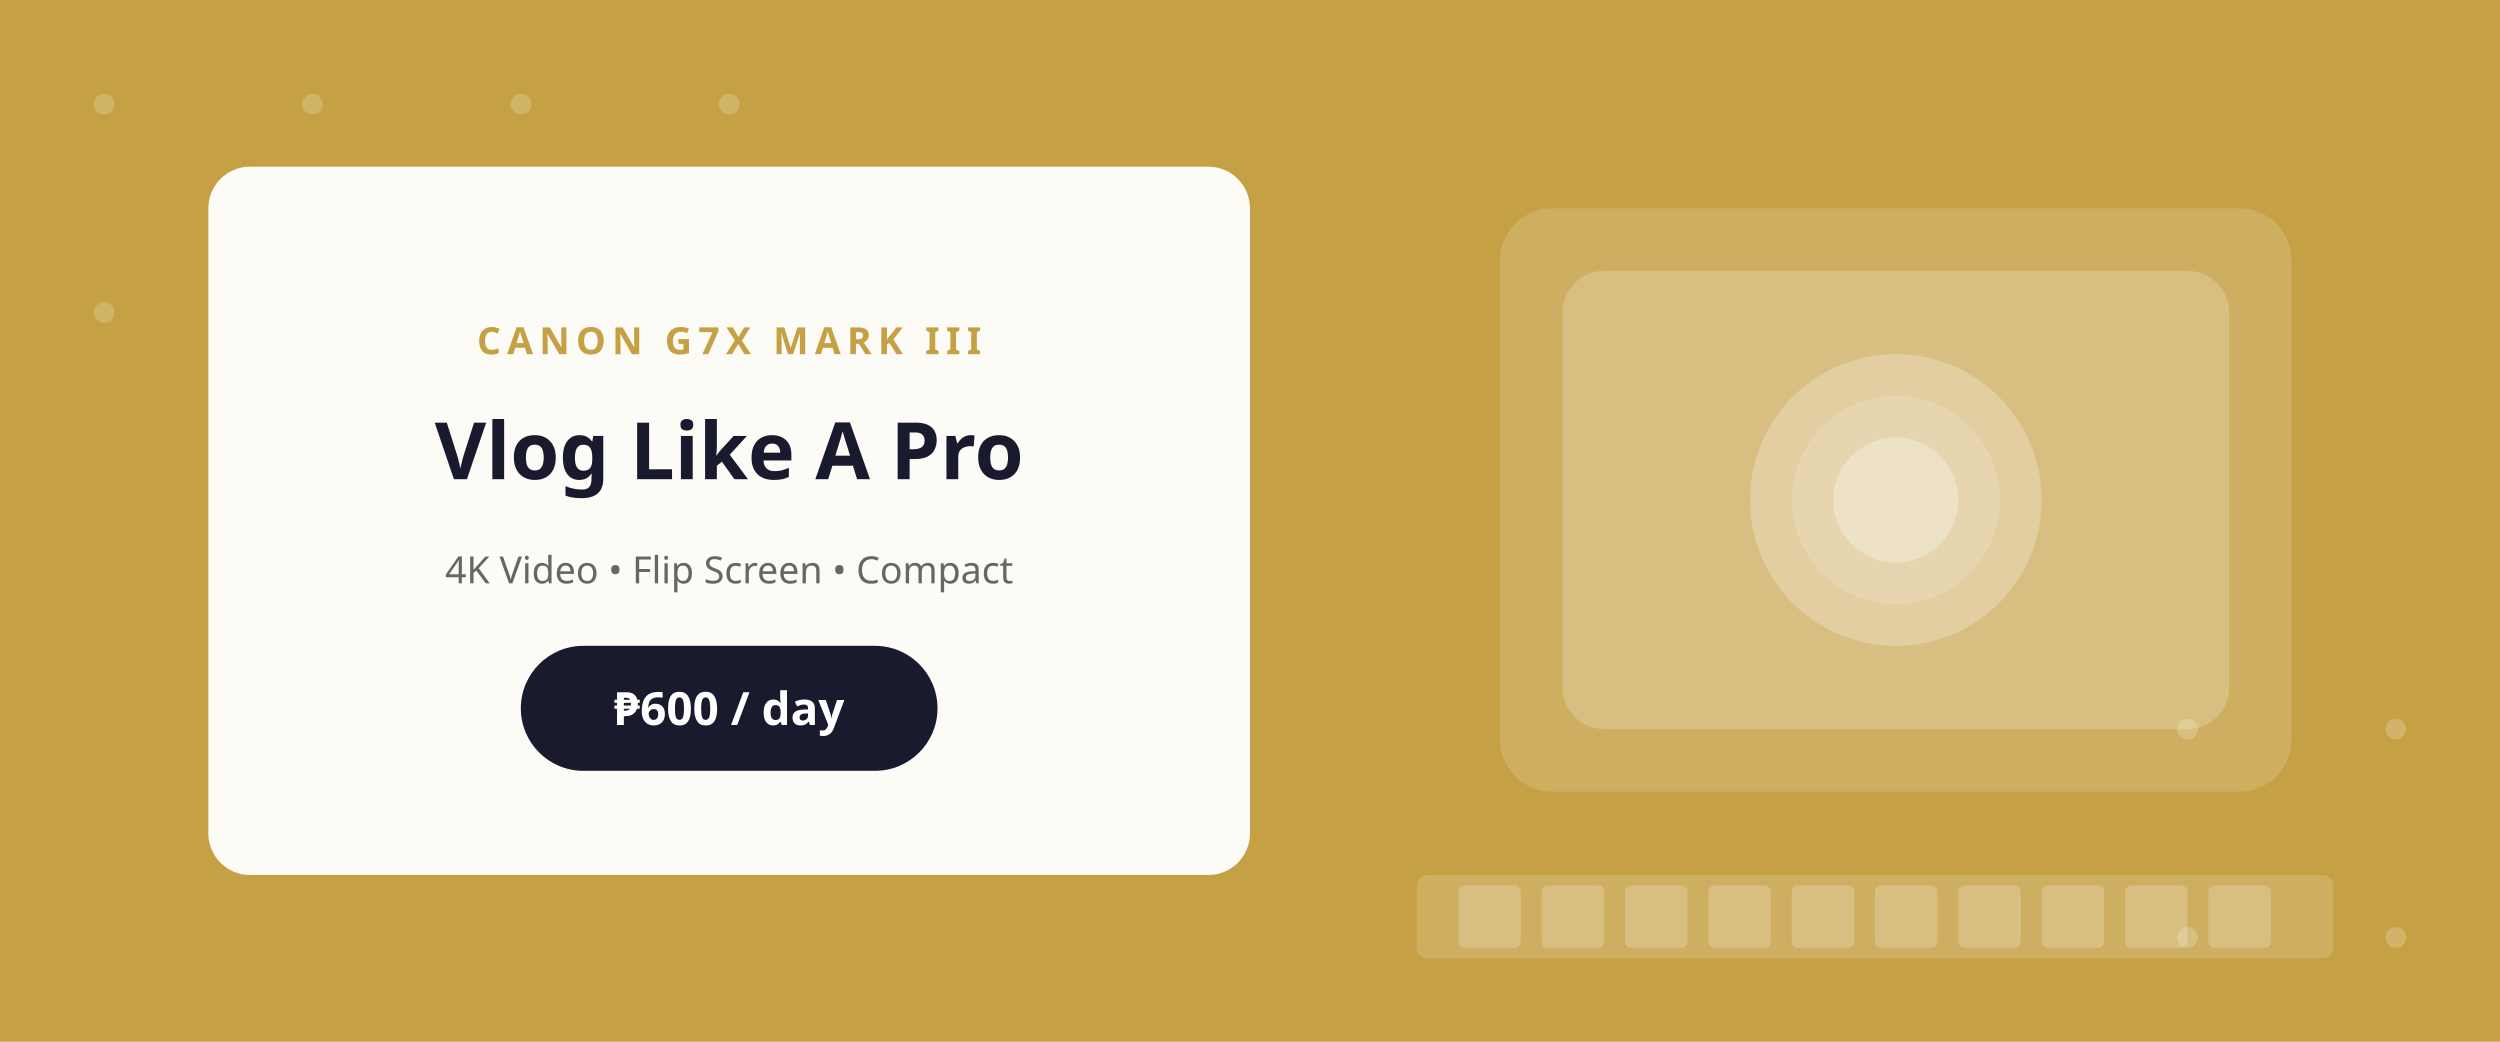
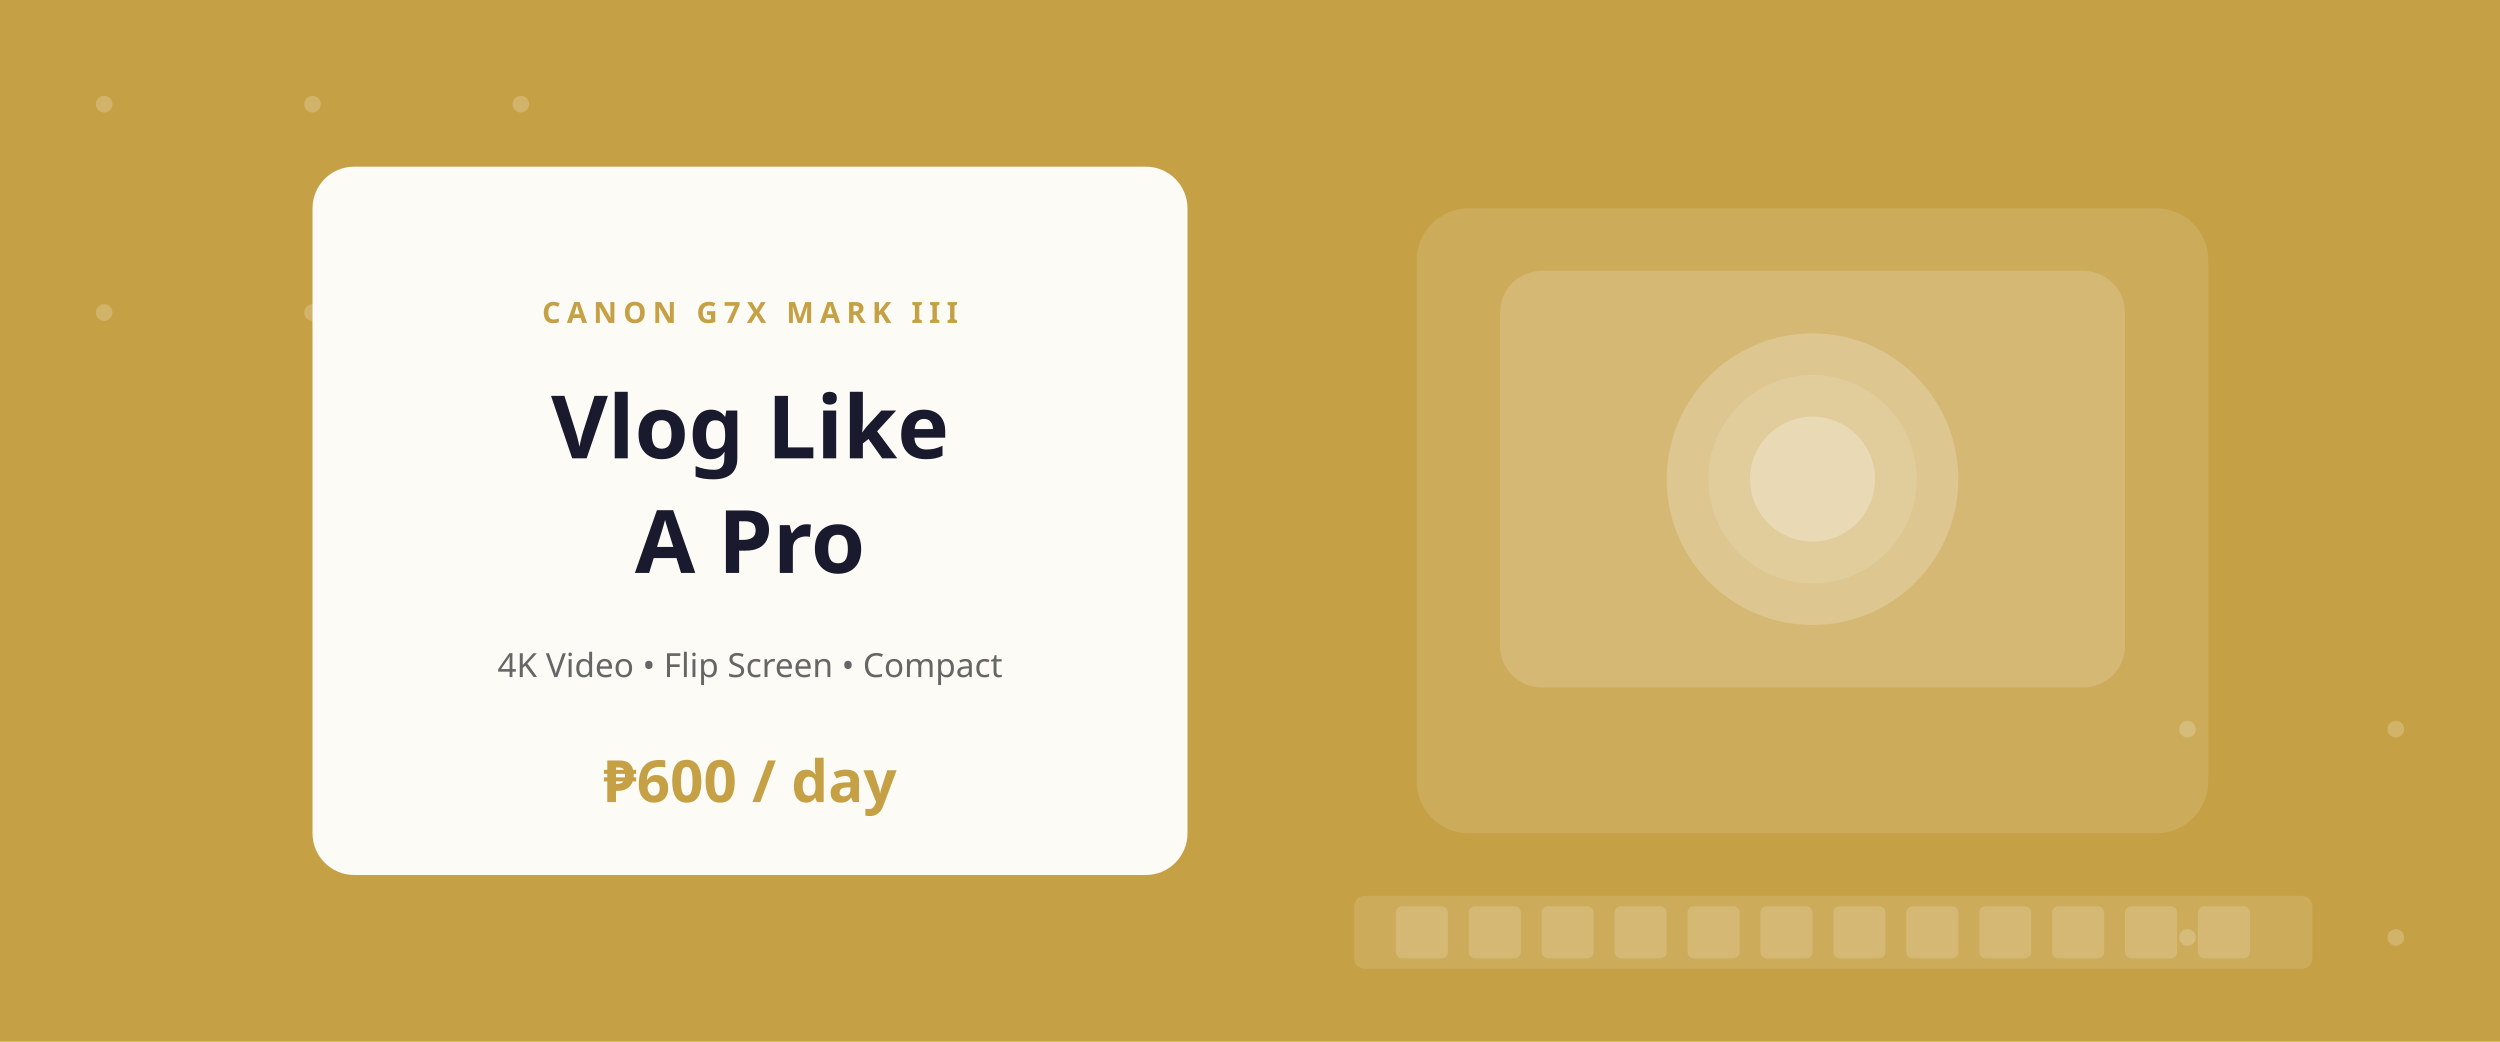
<svg xmlns="http://www.w3.org/2000/svg" viewBox="0 0 1200 500" fill="none">
  <defs>
    <linearGradient id="bg2" x1="0" y1="0" x2="1200" y2="500">
      <stop offset="0%" stop-color="#C5A044" />
      <stop offset="50%" stop-color="#D4B66A" />
      <stop offset="100%" stop-color="#A6852E" />
    </linearGradient>
  </defs>
  <rect width="1200" height="500" fill="url(#bg2)" />
-   <circle cx="50" cy="50" r="5" fill="white" opacity="0.2" />
-   <circle cx="150" cy="50" r="5" fill="white" opacity="0.2" />
-   <circle cx="250" cy="50" r="5" fill="white" opacity="0.2" />
-   <circle cx="350" cy="50" r="5" fill="white" opacity="0.2" />
-   <circle cx="50" cy="150" r="5" fill="white" opacity="0.2" />
-   <circle cx="150" cy="150" r="5" fill="white" opacity="0.2" />
-   <circle cx="1050" cy="350" r="5" fill="white" opacity="0.2" />
-   <circle cx="1150" cy="350" r="5" fill="white" opacity="0.2" />
-   <circle cx="1050" cy="450" r="5" fill="white" opacity="0.2" />
-   <circle cx="1150" cy="450" r="5" fill="white" opacity="0.2" />
-   <rect x="100" y="80" width="500" height="340" rx="20" fill="white" opacity="0.95" />
-   <text x="350" y="170" text-anchor="middle" font-family="system-ui" font-size="18" font-weight="bold" fill="#C5A044" letter-spacing="3">CANON G7X MARK III</text>
-   <text x="350" y="230" text-anchor="middle" font-family="system-ui" font-size="38" font-weight="bold" fill="#1a1a2e">Vlog Like A Pro</text>
-   <text x="350" y="280" text-anchor="middle" font-family="system-ui" font-size="18" fill="#666">4K Video • Flip Screen • Compact</text>
-   <rect x="250" y="310" width="200" height="60" rx="30" fill="#1a1a2e" />
-   <text x="350" y="348" text-anchor="middle" font-family="system-ui" font-size="22" font-weight="bold" fill="white">₱600 / day</text>
-   <rect x="720" y="100" width="380" height="280" rx="25" fill="white" opacity="0.15" />
-   <rect x="750" y="130" width="320" height="220" rx="20" fill="white" opacity="0.2" />
-   <circle cx="910" cy="240" r="70" fill="white" opacity="0.25" />
-   <circle cx="910" cy="240" r="50" fill="white" opacity="0.15" />
-   <circle cx="910" cy="240" r="30" fill="white" opacity="0.3" />
-   <rect x="680" y="420" width="440" height="40" rx="5" fill="white" opacity="0.15" />
-   <rect x="700" y="425" width="30" height="30" rx="3" fill="white" opacity="0.2" />
-   <rect x="740" y="425" width="30" height="30" rx="3" fill="white" opacity="0.2" />
-   <rect x="780" y="425" width="30" height="30" rx="3" fill="white" opacity="0.2" />
-   <rect x="820" y="425" width="30" height="30" rx="3" fill="white" opacity="0.2" />
-   <rect x="860" y="425" width="30" height="30" rx="3" fill="white" opacity="0.2" />
-   <rect x="900" y="425" width="30" height="30" rx="3" fill="white" opacity="0.2" />
-   <rect x="940" y="425" width="30" height="30" rx="3" fill="white" opacity="0.2" />
-   <rect x="980" y="425" width="30" height="30" rx="3" fill="white" opacity="0.2" />
-   <rect x="1020" y="425" width="30" height="30" rx="3" fill="white" opacity="0.2" />
-   <rect x="1060" y="425" width="30" height="30" rx="3" fill="white" opacity="0.2" />
+   <g opacity="0.2">
+     <circle cx="50" cy="50" r="4" fill="white" />
+     <circle cx="150" cy="50" r="4" fill="white" />
+     <circle cx="250" cy="50" r="4" fill="white" />
+     <circle cx="50" cy="150" r="4" fill="white" />
+     <circle cx="150" cy="150" r="4" fill="white" />
+     <circle cx="1050" cy="350" r="4" fill="white" />
+     <circle cx="1150" cy="350" r="4" fill="white" />
+     <circle cx="1050" cy="450" r="4" fill="white" />
+     <circle cx="1150" cy="450" r="4" fill="white" />
+   </g>
+   <rect x="150" y="80" width="420" height="340" rx="20" fill="white" opacity="0.95" />
+   <text x="360" y="155" text-anchor="middle" font-family="system-ui, sans-serif" font-size="14" font-weight="700" fill="#C5A044" letter-spacing="3">CANON G7X MARK III</text>
+   <text x="360" y="220" text-anchor="middle" font-family="system-ui, sans-serif" font-size="42" font-weight="800" fill="#1a1a2e">Vlog Like</text>
+   <text x="360" y="275" text-anchor="middle" font-family="system-ui, sans-serif" font-size="42" font-weight="800" fill="#1a1a2e">A Pro</text>
+   <text x="360" y="325" text-anchor="middle" font-family="system-ui, sans-serif" font-size="16" fill="#666">4K Video • Flip Screen • Compact</text>
+   <text x="360" y="385" text-anchor="middle" font-family="system-ui, sans-serif" font-size="28" font-weight="700" fill="#C5A044">₱600 / day</text>
+   <rect x="680" y="100" width="380" height="300" rx="25" fill="white" opacity="0.12" />
+   <rect x="720" y="130" width="300" height="200" rx="20" fill="white" opacity="0.15" />
+   <circle cx="870" cy="230" r="70" fill="white" opacity="0.2" />
+   <circle cx="870" cy="230" r="50" fill="white" opacity="0.12" />
+   <circle cx="870" cy="230" r="30" fill="white" opacity="0.25" />
+   <rect x="650" y="430" width="460" height="35" rx="5" fill="white" opacity="0.12" />
+   <rect x="670" y="435" width="25" height="25" rx="3" fill="white" opacity="0.15" />
+   <rect x="705" y="435" width="25" height="25" rx="3" fill="white" opacity="0.15" />
+   <rect x="740" y="435" width="25" height="25" rx="3" fill="white" opacity="0.15" />
+   <rect x="775" y="435" width="25" height="25" rx="3" fill="white" opacity="0.15" />
+   <rect x="810" y="435" width="25" height="25" rx="3" fill="white" opacity="0.15" />
+   <rect x="845" y="435" width="25" height="25" rx="3" fill="white" opacity="0.15" />
+   <rect x="880" y="435" width="25" height="25" rx="3" fill="white" opacity="0.15" />
+   <rect x="915" y="435" width="25" height="25" rx="3" fill="white" opacity="0.15" />
+   <rect x="950" y="435" width="25" height="25" rx="3" fill="white" opacity="0.15" />
+   <rect x="985" y="435" width="25" height="25" rx="3" fill="white" opacity="0.15" />
+   <rect x="1020" y="435" width="25" height="25" rx="3" fill="white" opacity="0.15" />
+   <rect x="1055" y="435" width="25" height="25" rx="3" fill="white" opacity="0.15" />
</svg>
